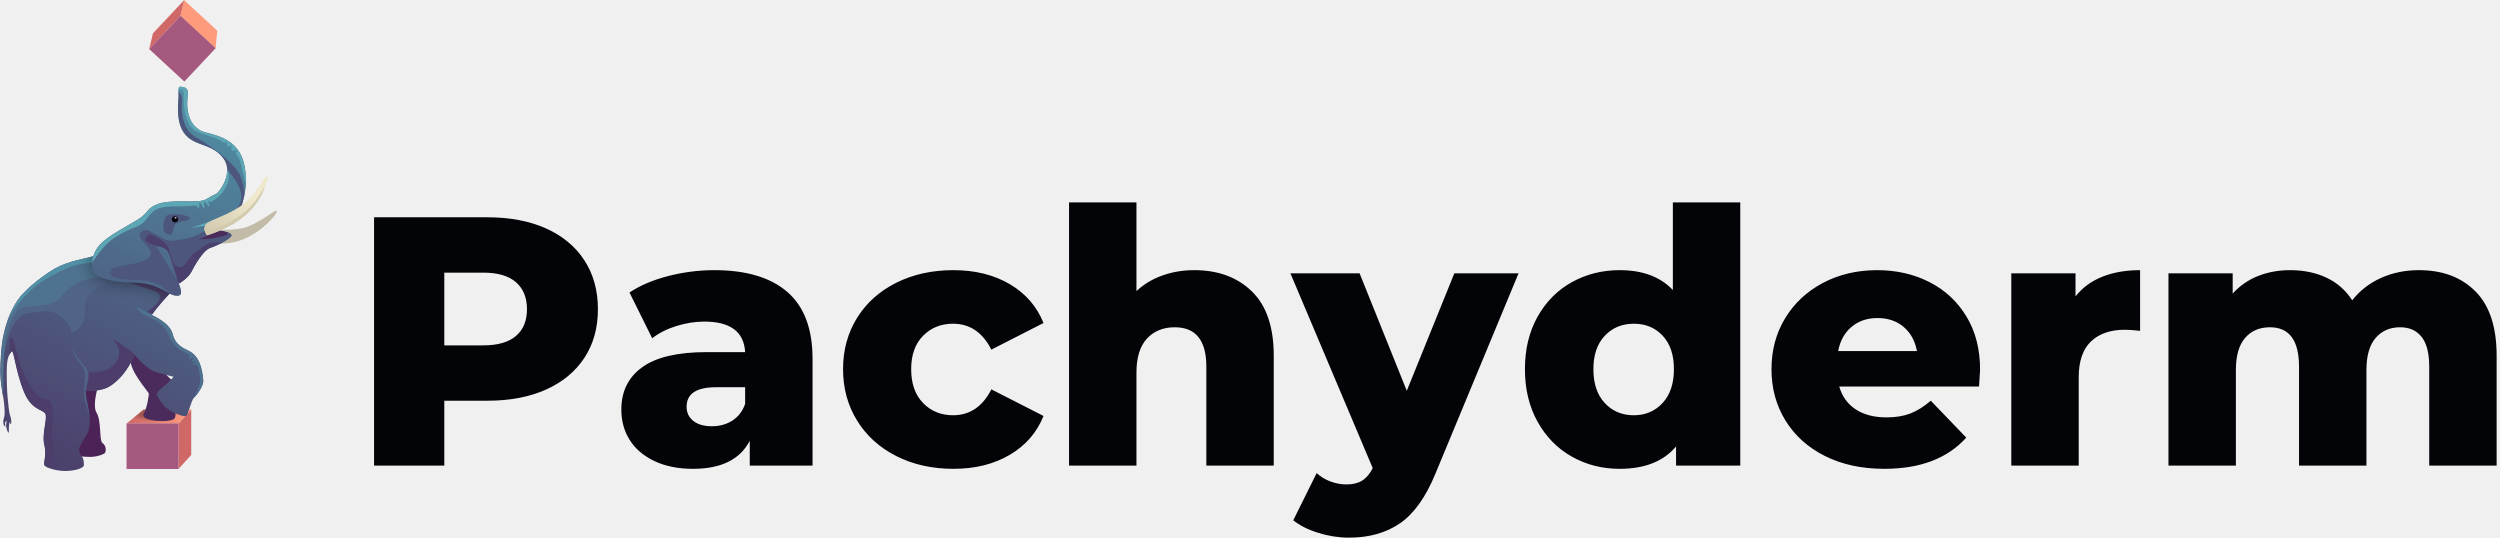
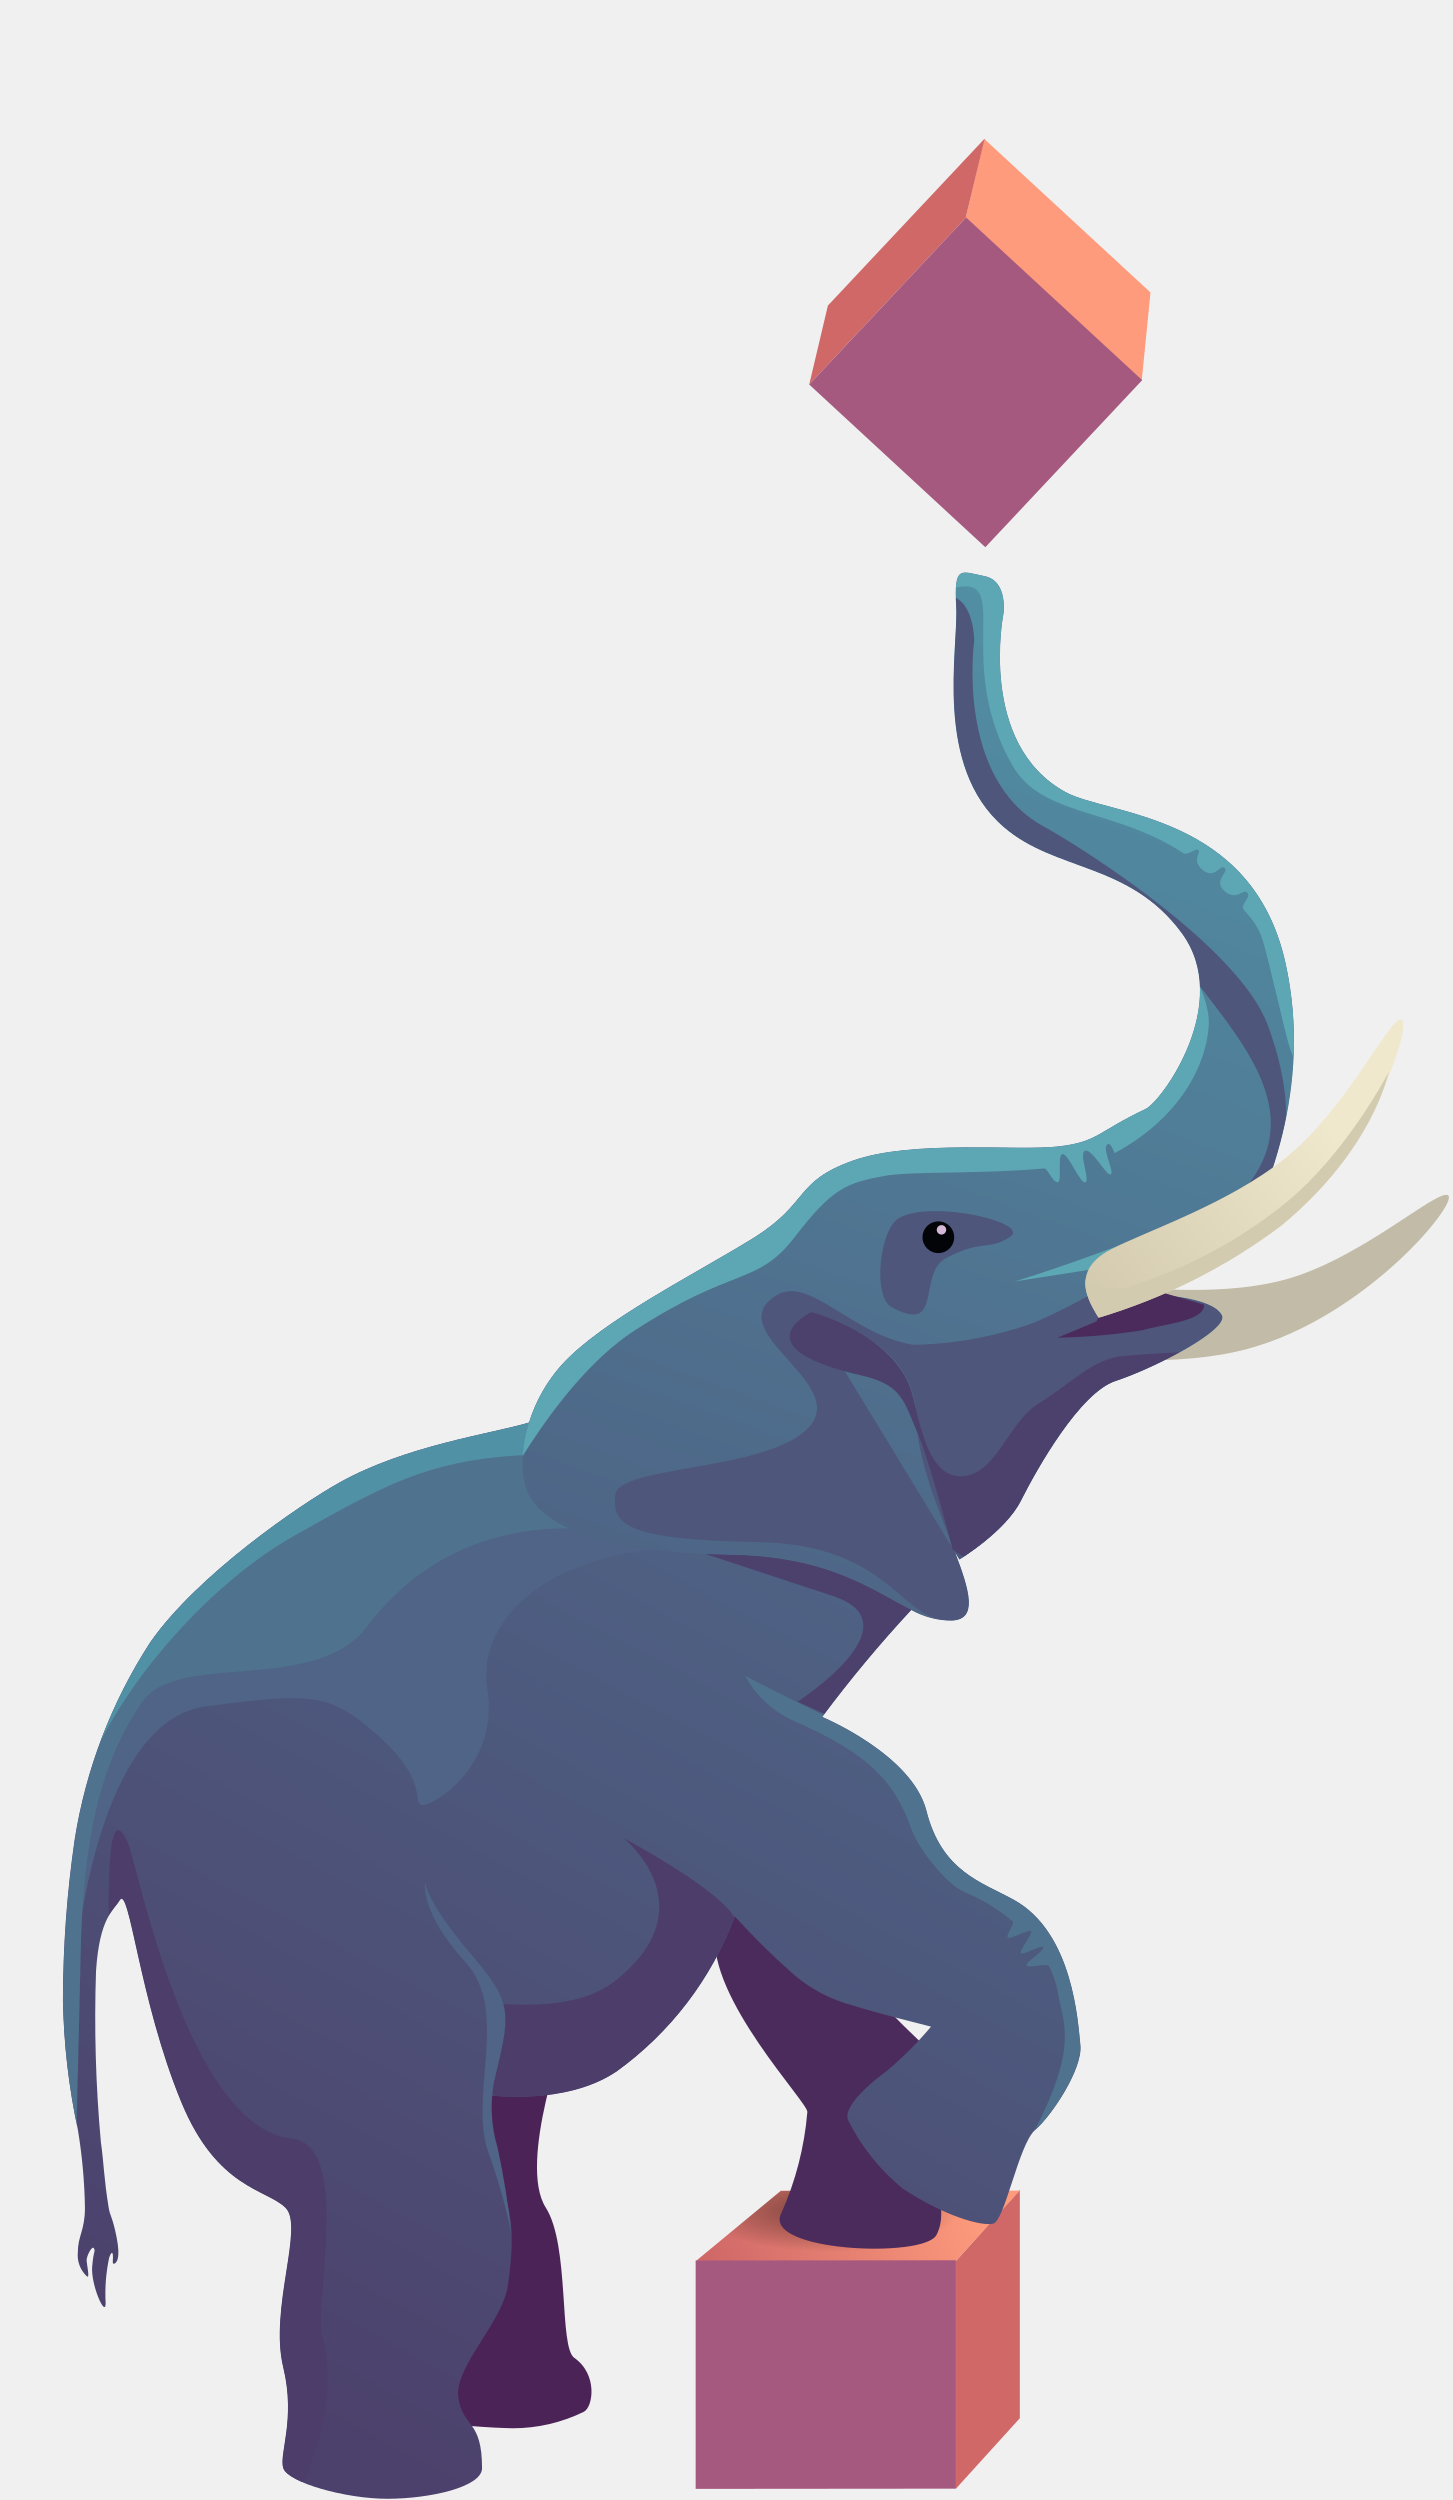
- <svg xmlns="http://www.w3.org/2000/svg" xmlns:xlink="http://www.w3.org/1999/xlink" viewBox="0 0 451 97">
+ <svg xmlns="http://www.w3.org/2000/svg" id="Layer_1" data-name="Layer 1" viewBox="0 0 104.581 179.994">
  <defs>
-     <linearGradient id="a" x1="90.51%" x2="0%" y1="47.625%" y2="56.172%">
-       <stop offset="0%" stop-color="#FE9B7C" />
-       <stop offset="100%" stop-color="#D06868" />
+     <linearGradient id="linear-gradient" x1="-504.567" y1="719.564" x2="-505.473" y2="719.478" gradientTransform="matrix(23.339, 0, 0, -5.0865, 11847.289, 3820.128)" gradientUnits="userSpaceOnUse">
+       <stop offset="0" stop-color="#fe9b7c" />
+       <stop offset="1" stop-color="#d06868" />
    </linearGradient>
-     <radialGradient id="c" cx="41.057%" cy="27.737%" r="60.073%" fx="41.057%" fy="27.737%" gradientTransform="matrix(0 1 -.66914 0 .596 -.133)">
-       <stop offset="0%" stop-opacity=".5" />
-       <stop offset="100%" stop-opacity="0" />
+     <radialGradient id="radial-gradient" cx="-404.618" cy="876.391" r="0.601" gradientTransform="matrix(0, 5.0865, 15.6171, 0, -13626.98, 2217.209)" gradientUnits="userSpaceOnUse">
+       <stop offset="0" stop-opacity="0.5" />
+       <stop offset="1" stop-opacity="0" />
    </radialGradient>
-     <path id="b" d="M11.67.025L3.066.034 0 2.569l9.37-.009z" />
-     <linearGradient id="e" x1="36.072%" x2="65.768%" y1="101.288%" y2="13.528%">
-       <stop offset="0%" stop-color="#4C416C" />
-       <stop offset="100%" stop-color="#4F7995" />
+     <linearGradient id="linear-gradient-2" x1="-521.745" y1="837.49" x2="-521.448" y2="838.367" gradientTransform="matrix(88.6318, 0, 0, -138.6841, 46417.211, 116344.932)" gradientUnits="userSpaceOnUse">
+       <stop offset="0" stop-color="#4c416c" />
+       <stop offset="1" stop-color="#4f7995" />
    </linearGradient>
-     <path id="d" d="M36.14 7.979c-3.163-1.74-2.23-6.42-2.23-6.42s.17-1.183-.682-1.352c-.852-.168-1.108-.422-1.022 1.1.087 1.52-.838 5.745 1.72 7.94 1.867 1.604 4.515 1.265 6.39 3.799 1.867 2.522-.716 6.069-1.284 6.337-1.788.846-1.703 1.184-3.15 1.354-1.448.17-5.272-.25-7.4.512-2.13.762-1.543 1.522-3.586 2.79-2.044 1.27-5.45 2.961-6.897 4.567a5.583 5.583 0 0 0-1.169 2.069c-1.372.41-4.422.818-6.825 2.161-1.408.787-5.116 3.318-6.81 5.75-1.532 2.198-2.297 4.818-2.722 7.1-.262 1.412-.423 4.14-.422 5.83.001 1.664.243 2.99.539 4.624.131.728.253 1.992.253 2.806 0 .814-.253 1.012-.253 1.578 0 .566.177.742.314.88.136.138 0-.427 0-.577 0-.15.202-.548.264-.419.061.129-.01.01-.064.657-.055.647.484 1.869.484 1.315s0-1.315.129-1.646c.128-.332.135-.078.135 0s-.033.262.05.224c.083-.038.23-.189.083-.942-.147-.753-.235-.753-.287-1.07-.177-1.084-.175-1.63-.28-2.362-.172-1.183-.26-4.9-.175-6.168.13-1.939.63-2.164.85-2.535.35-.592.697 3.577 2.22 7.265 1.29 3.125 3.068 3.124 3.75 3.8.682.675-.594 3.633-.082 5.745.46 1.897-.168 3.127.003 3.634.17.506 2.215 1.096 3.748 1.096 1.533-.001 3.407-.425 3.407-1.101-.002-1.774-.683-1.436-.854-2.534-.17-1.099 1.593-2.708 1.786-4.057.34-2.366-.001-2.873-.514-4.647-.032-.113-.257-2.197-.257-2.197s2.812.421 4.685-.847c3.098-2.099 4.255-5.58 4.255-5.58s1.273 1.402 2.046 2.027c1.11.897 1.617.984 2.215 1.181.767.253 2.801.76 2.801.76s-1.01 1.183-1.607 1.605c-.421.3-1.628 1.269-1.372 1.776.256.507 1.094 1.88 1.96 2.449 1.545 1.013 2.823 1.35 3.249 1.265.425-.085.925-2.873 1.52-3.38.596-.508 1.713-2.199 1.627-3.043-.084-.828-.258-4.056-2.388-5.237-1.157-.642-2.597-1.006-3.154-3.21-.512-2.027-3.75-3.377-3.75-3.377 1.026-1.456 2.746-3.35 3.204-3.847.497.245.958.404 1.468.38.928-.042.644-1.056.111-2.449l.154.252s1.651-.997 2.213-2.113c.596-1.184 2.127-3.888 3.404-4.312 1.475-.488 4.088-1.861 3.832-2.368-.359-.711-2.641-.759-2.641-.759s2.916-1.087 3.066-1.354c1.187-2.119 2.86-6.075 1.867-10.562-1.196-5.407-6.392-5.32-7.926-6.163z" />
-     <path id="g" d="M3.195 8.123C1.663 10.32.898 12.94.473 15.222c-.262 1.413-.423 4.14-.422 5.83.001 1.665.22 3.52.515 5.154.427 2.366.94 5.07 1.28 4.984.166-.04-.068-2.574-.429-5.069-.17-1.183-.258-4.9-.174-6.168.13-1.939.63-2.164.85-2.535.35-.592.697 3.577 2.22 7.265 1.29 3.125 3.068 3.124 3.75 3.8.682.675-.594 3.633-.082 5.745.46 1.897-.168 3.127.003 3.633.17.507 2.215 1.097 3.748 1.096 1.533 0 3.407-.424 3.407-1.1-.002-1.774-.683-1.436-.854-2.534-.17-1.099 1.593-2.708 1.786-4.057.34-2.366-.001-2.873-.514-4.647-.032-.113-.257-2.197-.257-2.197s2.812.421 4.685-.848c3.098-2.098 4.255-5.579 4.255-5.579s1.273 1.402 2.046 2.027c1.11.897 1.617.984 2.215 1.181.767.253 2.801.759 2.801.759s-1.01 1.184-1.607 1.606c-.421.3-1.628 1.269-1.372 1.776.256.506 1.094 1.88 1.96 2.449 1.545 1.013 2.823 1.35 3.249 1.265.425-.085.925-2.873 1.52-3.38.596-.508 1.713-2.199 1.627-3.043-.084-.828-.258-4.056-2.388-5.238-1.157-.641-2.597-1.005-3.154-3.208-.512-2.028-3.75-3.378-3.75-3.378 1.191-1.69 3.32-3.973 3.32-3.973L17.286.045c-1 .484-4.557.805-7.282 2.328-1.408.787-5.116 3.318-6.81 5.75z" />
-     <filter id="i" width="147.2%" height="135%" x="-23.3%" y="-17.2%" filterUnits="objectBoundingBox">
-       <feOffset in="SourceAlpha" result="shadowOffsetOuter1" />
-       <feGaussianBlur in="shadowOffsetOuter1" result="shadowBlurOuter1" stdDeviation="1.5" />
-       <feColorMatrix in="shadowBlurOuter1" result="shadowMatrixOuter1" values="0 0 0 0 0 0 0 0 0 0 0 0 0 0 0 0 0 0 0.5 0" />
-       <feMerge>
-         <feMergeNode in="shadowMatrixOuter1" />
-         <feMergeNode in="SourceGraphic" />
-       </feMerge>
-     </filter>
-     <path id="j" d="M17.4 9.202c1.868 1.603 4.516 1.264 6.391 3.798 1.868 2.522-.716 6.07-1.283 6.338-1.789.846-1.703 1.184-3.151 1.354-.482.056-1.228.047-2.086.039-1.72-.018-3.894-.036-5.314.472-2.13.762-1.543 1.522-3.586 2.79-2.044 1.27-5.45 2.962-6.897 4.568-1.447 1.606-1.7 3.888-1.104 4.817.597.929 2.386 1.941 7.242 2.023 4.855.081 6.049 2.446 7.923 2.36.927-.042.644-1.056.11-2.448l.154.252s1.652-.998 2.213-2.114c.596-1.183 2.127-3.888 3.405-4.311 1.474-.489 4.087-1.862 3.831-2.369-.359-.71-2.64-.758-2.64-.758s2.916-1.088 3.065-1.354c1.187-2.12 2.86-6.075 1.867-10.563-1.196-5.407-6.392-5.319-7.926-6.163-3.162-1.74-2.229-6.42-2.229-6.42s.17-1.183-.682-1.352c-.298-.059-.523-.128-.686-.128-.303 0-.391.24-.335 1.228.086 1.52-.838 5.746 1.719 7.94z" />
-     <linearGradient id="k" x1="60.159%" x2="33.185%" y1="-2.451%" y2="98.382%">
-       <stop offset="0%" stop-color="#5190A5" />
-       <stop offset="100%" stop-color="#4E6586" />
+     <mask id="mask" x="4.531" y="41.222" width="88.632" height="138.684" maskUnits="userSpaceOnUse">
+       <g transform="translate(-140.8856 -18.5196)">
+         <g id="mask-6">
+           <path id="path-5" d="M217.593,75.541c-6.324-3.48-4.458-12.84-4.458-12.84s.339-2.366-1.365-2.703-2.215-.843-2.043,2.198-1.676,11.492,3.438,15.883c3.736,3.207,9.031,2.529,12.782,7.596,3.735,5.045-1.432,12.139-2.568,12.676-3.576,1.692-3.406,2.368-6.302,2.708s-10.542-.5-14.8,1.023-3.085,3.044-7.172,5.581-10.899,5.921-13.793,9.134a11.167,11.167,0,0,0-2.337,4.137c-2.744.82-8.844,1.637-13.651,4.322-2.816,1.574-10.232,6.637-13.621,11.5a36.583,36.583,0,0,0-5.442,14.198,80.568,80.568,0,0,0-.845,11.661,49.065,49.065,0,0,0,1.078,9.25,38.17,38.17,0,0,1,.507,5.611c0,1.628-.507,2.024-.507,3.156a2.079,2.079,0,0,0,.628,1.76c.273.276,0-.853,0-1.154s.405-1.095.528-.838-.019.02-.128,1.315.969,3.737.969,2.629a12.423,12.423,0,0,1,.257-3.292c.257-.663.271-.155.271,0s-.068.524.099.448.461-.377.166-1.883-.469-1.506-.573-2.141c-.354-2.168-.35-3.258-.562-4.723a98.53,98.53,0,0,1-.349-12.336c.258-3.878,1.26-4.328,1.7-5.071.701-1.183,1.394,7.154,4.439,14.53,2.58,6.251,6.137,6.249,7.501,7.6s-1.188,7.267-.163,11.491c.92,3.793-.337,6.253.005,7.266s4.431,2.193,7.497,2.193c3.066-.003,6.814-.85,6.813-2.202-.002-3.549-1.365-2.872-1.707-5.068s3.186-5.416,3.572-8.114c.678-4.732-.004-5.745-1.028-9.294-.065-.226-.514-4.393-.514-4.393s5.622.841,9.369-1.696a24.19,24.19,0,0,0,8.511-11.159,51.685,51.685,0,0,0,4.091,4.053,10.701,10.701,0,0,0,4.431,2.363c1.534.506,5.602,1.517,5.602,1.517a26.607,26.607,0,0,1-3.214,3.213c-.843.598-3.256,2.537-2.744,3.551a14.975,14.975,0,0,0,3.921,4.898c3.088,2.026,5.644,2.7,6.496,2.531s1.85-5.747,3.042-6.761,3.425-4.396,3.253-6.085c-.168-1.656-.516-8.111-4.777-10.474-2.313-1.283-5.194-2.01-6.308-6.418-1.025-4.055-7.5-6.755-7.5-6.755a92.275,92.275,0,0,1,6.407-7.696,5.928,5.928,0,0,0,2.938.761c1.855-.085,1.288-2.113.222-4.898l.307.504s3.303-1.995,4.427-4.227c1.191-2.366,4.254-7.776,6.809-8.623,2.949-.977,8.175-3.723,7.663-4.736-.718-1.423-5.282-1.518-5.282-1.518s5.833-2.175,6.131-2.708c2.375-4.239,5.72-12.15,3.734-21.126C231.053,77.054,220.661,77.229,217.593,75.541Z" fill="#fff" fill-rule="evenodd" />
+         </g>
+       </g>
+     </mask>
+     <mask id="mask-2" x="4.532" y="102.08" width="73.266" height="77.825" maskUnits="userSpaceOnUse">
+       <g transform="translate(-140.8856 -18.5196)">
+         <g id="mask-8">
+           <path id="path-7" d="M151.704,136.756a36.579,36.579,0,0,0-5.442,14.198,80.501,80.501,0,0,0-.845,11.661,60.64,60.64,0,0,0,1.029,10.307c.855,4.731,1.881,10.138,2.562,9.969.33-.082-.136-5.149-.858-10.139a98.568,98.568,0,0,1-.349-12.336c.258-3.878,1.26-4.328,1.7-5.071.701-1.183,1.394,7.154,4.439,14.53,2.58,6.251,6.137,6.248,7.501,7.6s-1.188,7.267-.163,11.491c.92,3.793-.337,6.253.005,7.266s4.431,2.194,7.497,2.192,6.814-.849,6.813-2.201c-.002-3.549-1.365-2.872-1.707-5.068s3.186-5.416,3.572-8.114c.678-4.732-.004-5.746-1.028-9.294-.065-.226-.514-4.393-.514-4.393s5.622.841,9.368-1.696a24.192,24.192,0,0,0,8.511-11.159,51.685,51.685,0,0,0,4.091,4.053,10.7,10.7,0,0,0,4.431,2.363c1.534.506,5.602,1.517,5.602,1.517a26.607,26.607,0,0,1-3.214,3.213c-.843.598-3.256,2.537-2.744,3.551a14.978,14.978,0,0,0,3.921,4.898c3.088,2.026,5.644,2.7,6.496,2.53s1.85-5.747,3.042-6.761,3.425-4.396,3.253-6.085c-.168-1.656-.516-8.111-4.777-10.474-2.313-1.283-5.194-2.01-6.308-6.417-1.025-4.055-7.5-6.755-7.5-6.755a96.053,96.053,0,0,1,6.639-7.947L179.888,120.6c-1.998.969-9.113,1.611-14.563,4.656C162.509,126.83,155.093,131.893,151.704,136.756Z" fill="#fff" fill-rule="evenodd" />
+         </g>
+       </g>
+     </mask>
+     <mask id="mask-4" x="0" y="90.411" width="84.516" height="89.495" maskUnits="userSpaceOnUse">
+       <g transform="translate(-140.8856 -18.5196)">
+         <g id="mask-8-3" data-name="mask-8">
+           <path id="path-7-3" data-name="path-7" d="M151.704,136.756a36.579,36.579,0,0,0-5.442,14.198,80.501,80.501,0,0,0-.845,11.661,60.64,60.64,0,0,0,1.029,10.307c.855,4.731,1.881,10.138,2.562,9.969.33-.082-.136-5.149-.858-10.139a98.568,98.568,0,0,1-.349-12.336c.258-3.878,1.26-4.328,1.7-5.071.701-1.183,1.394,7.154,4.439,14.53,2.58,6.251,6.137,6.248,7.501,7.6s-1.188,7.267-.163,11.491c.92,3.793-.337,6.253.005,7.266s4.431,2.194,7.497,2.192,6.814-.849,6.813-2.201c-.002-3.549-1.365-2.872-1.707-5.068s3.186-5.416,3.572-8.114c.678-4.732-.004-5.746-1.028-9.294-.065-.226-.514-4.393-.514-4.393s5.622.841,9.368-1.696a24.192,24.192,0,0,0,8.511-11.159,51.685,51.685,0,0,0,4.091,4.053,10.7,10.7,0,0,0,4.431,2.363c1.534.506,5.602,1.517,5.602,1.517a26.607,26.607,0,0,1-3.214,3.213c-.843.598-3.256,2.537-2.744,3.551a14.978,14.978,0,0,0,3.921,4.898c3.088,2.026,5.644,2.7,6.496,2.53s1.85-5.747,3.042-6.761,3.425-4.396,3.253-6.085c-.168-1.656-.516-8.111-4.777-10.474-2.313-1.283-5.194-2.01-6.308-6.417-1.025-4.055-7.5-6.755-7.5-6.755a96.053,96.053,0,0,1,6.639-7.947L179.888,120.6c-1.998.969-9.113,1.611-14.563,4.656C162.509,126.83,155.093,131.893,151.704,136.756Z" fill="#fff" fill-rule="evenodd" />
+         </g>
+       </g>
+     </mask>
+     <mask id="mask-6-2" x="4.532" y="102.08" width="73.266" height="77.914" maskUnits="userSpaceOnUse">
+       <g transform="translate(-140.8856 -18.5196)">
+         <g id="mask-8-5" data-name="mask-8">
+           <path id="path-7-5" data-name="path-7" d="M151.704,136.756a36.579,36.579,0,0,0-5.442,14.198,80.501,80.501,0,0,0-.845,11.661,60.64,60.64,0,0,0,1.029,10.307c.855,4.731,1.881,10.138,2.562,9.969.33-.082-.136-5.149-.858-10.139a98.568,98.568,0,0,1-.349-12.336c.258-3.878,1.26-4.328,1.7-5.071.701-1.183,1.394,7.154,4.439,14.53,2.58,6.251,6.137,6.248,7.501,7.6s-1.188,7.267-.163,11.491c.92,3.793-.337,6.253.005,7.266s4.431,2.194,7.497,2.192,6.814-.849,6.813-2.201c-.002-3.549-1.365-2.872-1.707-5.068s3.186-5.416,3.572-8.114c.678-4.732-.004-5.746-1.028-9.294-.065-.226-.514-4.393-.514-4.393s5.622.841,9.368-1.696a24.192,24.192,0,0,0,8.511-11.159,51.685,51.685,0,0,0,4.091,4.053,10.7,10.7,0,0,0,4.431,2.363c1.534.506,5.602,1.517,5.602,1.517a26.607,26.607,0,0,1-3.214,3.213c-.843.598-3.256,2.537-2.744,3.551a14.978,14.978,0,0,0,3.921,4.898c3.088,2.026,5.644,2.7,6.496,2.53s1.85-5.747,3.042-6.761,3.425-4.396,3.253-6.085c-.168-1.656-.516-8.111-4.777-10.474-2.313-1.283-5.194-2.01-6.308-6.417-1.025-4.055-7.5-6.755-7.5-6.755a96.053,96.053,0,0,1,6.639-7.947L179.888,120.6c-1.998.969-9.113,1.611-14.563,4.656C162.509,126.83,155.093,131.893,151.704,136.756Z" fill="#fff" fill-rule="evenodd" />
+         </g>
+       </g>
+     </mask>
+     <mask id="mask-7" x="1.57" y="99.328" width="76.227" height="80.578" maskUnits="userSpaceOnUse">
+       <g transform="translate(-140.8856 -18.5196)">
+         <g id="mask-8-6" data-name="mask-8">
+           <path id="path-7-6" data-name="path-7" d="M151.704,136.756a36.579,36.579,0,0,0-5.442,14.198,80.501,80.501,0,0,0-.845,11.661,60.64,60.64,0,0,0,1.029,10.307c.855,4.731,1.881,10.138,2.562,9.969.33-.082-.136-5.149-.858-10.139a98.568,98.568,0,0,1-.349-12.336c.258-3.878,1.26-4.328,1.7-5.071.701-1.183,1.394,7.154,4.439,14.53,2.58,6.251,6.137,6.248,7.501,7.6s-1.188,7.267-.163,11.491c.92,3.793-.337,6.253.005,7.266s4.431,2.194,7.497,2.192,6.814-.849,6.813-2.201c-.002-3.549-1.365-2.872-1.707-5.068s3.186-5.416,3.572-8.114c.678-4.732-.004-5.746-1.028-9.294-.065-.226-.514-4.393-.514-4.393s5.622.841,9.368-1.696a24.192,24.192,0,0,0,8.511-11.159,51.685,51.685,0,0,0,4.091,4.053,10.7,10.7,0,0,0,4.431,2.363c1.534.506,5.602,1.517,5.602,1.517a26.607,26.607,0,0,1-3.214,3.213c-.843.598-3.256,2.537-2.744,3.551a14.978,14.978,0,0,0,3.921,4.898c3.088,2.026,5.644,2.7,6.496,2.53s1.85-5.747,3.042-6.761,3.425-4.396,3.253-6.085c-.168-1.656-.516-8.111-4.777-10.474-2.313-1.283-5.194-2.01-6.308-6.417-1.025-4.055-7.5-6.755-7.5-6.755a96.053,96.053,0,0,1,6.639-7.947L179.888,120.6c-1.998.969-9.113,1.611-14.563,4.656C162.509,126.83,155.093,131.893,151.704,136.756Z" fill="#fff" fill-rule="evenodd" />
+         </g>
+       </g>
+     </mask>
+     <mask id="mask-9" x="37.618" y="41.222" width="55.545" height="75.462" maskUnits="userSpaceOnUse">
+       <g transform="translate(-140.8856 -18.5196)">
+         <g id="mask-11">
+           <path id="path-10" d="M213.166,78.079c3.735,3.207,9.03,2.529,12.782,7.596,3.735,5.045-1.432,12.138-2.568,12.676-3.576,1.692-3.406,2.368-6.302,2.708a39.35,39.35,0,0,1-4.172.078c-3.44-.035-7.788-.071-10.628.945-4.258,1.524-3.085,3.044-7.172,5.581s-10.899,5.921-13.793,9.134-3.402,7.776-2.208,9.633,4.772,3.884,14.483,4.047,12.099,4.893,15.846,4.722c1.855-.085,1.288-2.113.222-4.898l.307.504s3.303-1.995,4.426-4.228c1.191-2.367,4.254-7.776,6.809-8.623,2.949-.977,8.175-3.723,7.663-4.736-.718-1.423-5.282-1.518-5.282-1.518s5.833-2.175,6.131-2.708c2.375-4.239,5.72-12.15,3.734-21.125-2.392-10.814-12.784-10.638-15.851-12.326-6.324-3.48-4.458-12.84-4.458-12.84s.339-2.366-1.365-2.703a9.6,9.6,0,0,0-1.373-.257c-.605,0-.782.478-.67,2.455C209.9,65.238,208.052,73.689,213.166,78.079Z" fill="#fff" fill-rule="evenodd" />
+         </g>
+       </g>
+     </mask>
+     <linearGradient id="linear-gradient-3" x1="-517.856" y1="834.715" x2="-518.126" y2="833.707" gradientTransform="matrix(55.545, 0, 0, -75.4617, 28980.481, 63048.477)" gradientUnits="userSpaceOnUse">
+       <stop offset="0" stop-color="#5190a5" />
+       <stop offset="1" stop-color="#4e6586" />
    </linearGradient>
-     <linearGradient id="m" x1="78.616%" x2="3.475%" y1="38.058%" y2="94.021%">
-       <stop offset="0%" stop-color="#EFE8CD" />
-       <stop offset="100%" stop-color="#D3CAAF" />
+     <mask id="mask-11-3" x="35.089" y="0" width="69.492" height="116.684" maskUnits="userSpaceOnUse">
+       <g transform="translate(-140.8856 -18.5196)">
+         <g id="mask-11-4" data-name="mask-11">
+           <path id="path-10-3" data-name="path-10" d="M213.166,78.079c3.735,3.207,9.03,2.529,12.782,7.596,3.735,5.045-1.432,12.138-2.568,12.676-3.576,1.692-3.406,2.368-6.302,2.708a39.35,39.35,0,0,1-4.172.078c-3.44-.035-7.788-.071-10.628.945-4.258,1.524-3.085,3.044-7.172,5.581s-10.899,5.921-13.793,9.134-3.402,7.776-2.208,9.633,4.772,3.884,14.483,4.047,12.099,4.893,15.846,4.722c1.855-.085,1.288-2.113.222-4.898l.307.504s3.303-1.995,4.426-4.228c1.191-2.367,4.254-7.776,6.809-8.623,2.949-.977,8.175-3.723,7.663-4.736-.718-1.423-5.282-1.518-5.282-1.518s5.833-2.175,6.131-2.708c2.375-4.239,5.72-12.15,3.734-21.125-2.392-10.814-12.784-10.638-15.851-12.326-6.324-3.48-4.458-12.84-4.458-12.84s.339-2.366-1.365-2.703a9.6,9.6,0,0,0-1.373-.257c-.605,0-.782.478-.67,2.455C209.9,65.238,208.052,73.689,213.166,78.079Z" fill="#fff" fill-rule="evenodd" />
+         </g>
+       </g>
+     </mask>
+     <linearGradient id="linear-gradient-4" x1="-504.254" y1="813.511" x2="-505.005" y2="812.951" gradientTransform="matrix(22.8904, 0, 0, -21.4781, 11779.373, 17572.488)" gradientUnits="userSpaceOnUse">
+       <stop offset="0" stop-color="#efe8cd" />
+       <stop offset="1" stop-color="#d3caaf" />
    </linearGradient>
  </defs>
-   <g fill="none" fill-rule="evenodd">
-     <path fill="#020408" fill-rule="nonzero" d="M87.96 39.2c4.053 0 7.573.672 10.56 2.016 2.987 1.344 5.29 3.264 6.912 5.76 1.621 2.496 2.432 5.43 2.432 8.8 0 3.37-.81 6.293-2.432 8.768-1.621 2.475-3.925 4.384-6.912 5.728-2.987 1.344-6.507 2.016-10.56 2.016h-7.808V84H67.48V39.2h20.48zm-.768 23.104c2.603 0 4.565-.565 5.888-1.696 1.323-1.13 1.984-2.741 1.984-4.832 0-2.09-.661-3.712-1.984-4.864-1.323-1.152-3.285-1.728-5.888-1.728h-7.04v13.12h7.04zm41.664-13.568c5.76 0 10.155 1.312 13.184 3.936 3.03 2.624 4.544 6.645 4.544 12.064V84h-11.328v-4.48c-1.75 3.37-5.163 5.056-10.24 5.056-2.688 0-5.013-.47-6.976-1.408-1.963-.939-3.445-2.208-4.448-3.808-1.003-1.6-1.504-3.424-1.504-5.472 0-3.285 1.259-5.835 3.776-7.648 2.517-1.813 6.4-2.72 11.648-2.72h6.912c-.213-3.67-2.667-5.504-7.36-5.504-1.664 0-3.35.267-5.056.8-1.707.533-3.157 1.27-4.352 2.208l-4.096-8.256c1.92-1.28 4.256-2.272 7.008-2.976a33.321 33.321 0 0 1 8.288-1.056zm-.448 28.16c1.408 0 2.645-.341 3.712-1.024 1.067-.683 1.835-1.685 2.304-3.008v-3.008h-5.248c-3.541 0-5.312 1.173-5.312 3.52 0 1.067.405 1.92 1.216 2.56.81.64 1.92.96 3.328.96zm43.584 7.68c-3.84 0-7.275-.768-10.304-2.304-3.03-1.536-5.387-3.67-7.072-6.4-1.685-2.73-2.528-5.824-2.528-9.28 0-3.456.843-6.539 2.528-9.248 1.685-2.71 4.043-4.821 7.072-6.336 3.03-1.515 6.464-2.272 10.304-2.272 3.925 0 7.317.843 10.176 2.528s4.885 4.021 6.08 7.008l-9.408 4.8c-1.579-3.115-3.883-4.672-6.912-4.672-2.176 0-3.979.725-5.408 2.176-1.43 1.45-2.144 3.456-2.144 6.016 0 2.603.715 4.64 2.144 6.112 1.43 1.472 3.232 2.208 5.408 2.208 3.03 0 5.333-1.557 6.912-4.672l9.408 4.8c-1.195 2.987-3.221 5.323-6.08 7.008-2.859 1.685-6.25 2.528-10.176 2.528zm43.456-35.84c4.31 0 7.776 1.28 10.4 3.84 2.624 2.56 3.936 6.421 3.936 11.584V84h-12.16V66.144c0-4.736-1.899-7.104-5.696-7.104-2.09 0-3.765.683-5.024 2.048s-1.888 3.413-1.888 6.144V84h-12.16V36.512h12.16v16c1.323-1.237 2.88-2.176 4.672-2.816 1.792-.64 3.712-.96 5.76-.96zm58.496.576l-14.976 36.096c-1.75 4.267-3.883 7.264-6.4 8.992-2.517 1.728-5.59 2.592-9.216 2.592-1.835 0-3.68-.288-5.536-.864-1.856-.576-3.36-1.333-4.512-2.272l4.224-8.512c.683.64 1.504 1.141 2.464 1.504s1.93.544 2.912.544c1.152 0 2.101-.235 2.848-.704.747-.47 1.376-1.216 1.888-2.24l-14.848-35.136h12.48l8.512 21.184 8.576-21.184h11.584zm40-12.8V84H302.36v-3.456c-2.261 2.688-5.653 4.032-10.176 4.032-3.157 0-6.037-.736-8.64-2.208-2.603-1.472-4.661-3.573-6.176-6.304-1.515-2.73-2.272-5.888-2.272-9.472 0-3.584.757-6.73 2.272-9.44 1.515-2.71 3.573-4.79 6.176-6.24 2.603-1.45 5.483-2.176 8.64-2.176 4.139 0 7.339 1.195 9.6 3.584V36.512h12.16zm-19.2 38.4c2.09 0 3.819-.736 5.184-2.208 1.365-1.472 2.048-3.51 2.048-6.112 0-2.56-.672-4.565-2.016-6.016-1.344-1.45-3.083-2.176-5.216-2.176s-3.883.725-5.248 2.176c-1.365 1.45-2.048 3.456-2.048 6.016 0 2.603.683 4.64 2.048 6.112 1.365 1.472 3.115 2.208 5.248 2.208zm62.464-8.192c0 .085-.064 1.088-.192 3.008H331.8c.512 1.792 1.504 3.168 2.976 4.128s3.317 1.44 5.536 1.44c1.664 0 3.104-.235 4.32-.704 1.216-.47 2.443-1.237 3.68-2.304l6.4 6.656c-3.37 3.755-8.299 5.632-14.784 5.632-4.053 0-7.616-.768-10.688-2.304-3.072-1.536-5.45-3.67-7.136-6.4-1.685-2.73-2.528-5.824-2.528-9.28 0-3.413.821-6.475 2.464-9.184 1.643-2.71 3.915-4.832 6.816-6.368 2.901-1.536 6.165-2.304 9.792-2.304 3.456 0 6.592.715 9.408 2.144 2.816 1.43 5.045 3.499 6.688 6.208 1.643 2.71 2.464 5.92 2.464 9.632zm-18.496-9.344c-1.877 0-3.445.533-4.704 1.6-1.259 1.067-2.059 2.517-2.4 4.352h14.208c-.341-1.835-1.141-3.285-2.4-4.352-1.259-1.067-2.827-1.6-4.704-1.6zm35.712-3.904c1.237-1.579 2.848-2.763 4.832-3.552 1.984-.79 4.256-1.184 6.816-1.184V59.68c-1.11-.128-2.027-.192-2.752-.192-2.603 0-4.64.704-6.112 2.112-1.472 1.408-2.208 3.563-2.208 6.464V84h-12.16V49.312h11.584v4.16zm61.952-4.736c4.267 0 7.67 1.28 10.208 3.84 2.539 2.56 3.808 6.421 3.808 11.584V84h-12.16V66.144c0-2.432-.459-4.224-1.376-5.376-.917-1.152-2.208-1.728-3.872-1.728-1.835 0-3.307.64-4.416 1.92-1.11 1.28-1.664 3.221-1.664 5.824V84h-12.16V66.144c0-4.736-1.75-7.104-5.248-7.104-1.877 0-3.37.64-4.48 1.92-1.11 1.28-1.664 3.221-1.664 5.824V84h-12.16V49.312h11.584v3.648a12.193 12.193 0 0 1 4.576-3.168c1.77-.704 3.701-1.056 5.792-1.056 2.432 0 4.608.448 6.528 1.344 1.92.896 3.477 2.261 4.672 4.096 1.365-1.75 3.093-3.093 5.184-4.032 2.09-.939 4.373-1.408 6.848-1.408z" />
-     <path fill="#D06868" d="M34.497 73.847l-2.3 2.56v8.196l2.3-2.535z" />
-     <g transform="translate(22.828 73.847)">
-       <use fill="url(#a)" xlink:href="#b" />
-       <use fill="url(#c)" xlink:href="#b" />
-     </g>
-     <path fill="#A5597E" d="M32.198 76.382l-9.37.008v8.221l9.37-.008z" />
-     <path fill="#C1BBA7" d="M35.342 43.635c0-.44-.347-2.288 1.482-2.337 1.461-.038 4.509.476 7.123-.193 2.78-.711 5.632-3.36 5.975-3.053.343.308-2.998 4.383-7.228 5.522-2.475.666-5.787.397-7.352.061-.61-.13.306.396-1.904.005" />
-     <g transform="translate(0 15.547)">
-       <path fill="#4B2357" d="M13.264 66.631s1.703.253 2.981.252a5.799 5.799 0 0 0 2.555-.593c.34-.17.51-1.352-.342-1.943-.558-.388-.156-4.043-1.026-5.407-1.023-1.605.763-6.422.763-6.422L12.32 55.9s1.282 6.674 1.367 7.266c.086.591-.764 3.211-.423 3.464" />
-       <path fill="#4B2A5C" d="M27.827 44.444s-.528 2.442.531 5.155c1.06 2.714 3.466 3.586 3.532 4.863.03.568-.273 1.181-.456 2.134-.228 1.19.571 2.35.062 3.329-.446.856-6.297.6-5.585-.783.711-1.383.91-3.31.938-3.646.027-.337-3.594-4.105-3.316-6.456.279-2.351-1.29-2.993-1.29-2.993l5.584-1.603z" />
-       <mask id="f" fill="#fff">
-         <use xlink:href="#d" />
-       </mask>
-       <use fill="url(#e)" xlink:href="#d" />
-       <g mask="url(#f)">
-         <g transform="translate(0 30.463)">
-           <mask id="h" fill="#fff">
-             <use xlink:href="#g" />
-           </mask>
-           <path fill="#4F6486" d="M.59 18.967s.766-8.027 4.6-8.534c3.829-.506 4.44-.48 6.105.964 2.044 1.774 1.267 2.583 1.718 2.583.45 0 2.75-1.468 2.317-4.172-.419-2.615 2.433-5.36 8.497-5.113 6.064.246-6.968-1.782-6.968-1.782L4.338 7.814S.845 12.377.76 15.841l-.17 3.126z" mask="url(#h)" />
-           <path fill="#4C3D6A" d="M21.556 25.052s-6.169-.038-6.128-.834c.041-.796.33-1.927.081-3.016-.05-.218 2.803.427 4.47-.924 3.311-2.683.246-5.11.246-5.11s3.79 2.019 4.06 3.013c.482 1.785-2.729 6.871-2.729 6.871" mask="url(#h)" />
-           <path fill="#4F728F" d="M.523 26.164s.121-4.608.166-6.844c.082-4.14.72-6.873 2.209-9.042 1.276-1.86 6.231-.248 8.09-2.71 3.83-5.071 9.793-3.216 9.793-3.216L31.686 6.71s-2.638 4.762-4.01 4.145c-.937-.422-3.066-1.521-3.066-1.521s.541 1.096 1.712 1.604c2.727 1.181 3.665 2.194 4.262 3.884.25.706 1.238 2.007 1.933 2.3a6.63 6.63 0 0 1 1.72 1.045c.097.082-.259.504-.171.589.079.075.762-.31.833-.233.079.084-.437.71-.367.796.07.084.738-.308.8-.223.087.12-.663.552-.592.67.05.086.753-.083.796 0 .179.35.288.68.333.967.17 1.098.768 1.858-.849 4.986-1.184 2.29 5.023-3.383 5.023-3.383L24.95-5.79-2.215 7.662l2.057 18.587.681-.085z" mask="url(#h)" />
-           <path fill="#4C416D" d="M33.564 12.54s-2.944-7.814-2.902-8.617c.042-.803-8.006.85-8.006.85l5.112 1.687c3.067 1.012-1.276 3.803-1.276 3.803l5.624 2.53 1.448-.253z" mask="url(#h)" />
-           <path fill="#4C3D6A" d="M6.493 37.651S1.669 20.544 1.71 19.741c.042-.802-.254-6.472.679-4.393.341.76 2.136 10.222 5.884 10.642 2.2.247.802 5.905 1.112 7.097.769 2.956-1.018 5.915-1.018 5.915l-1.875-1.35z" mask="url(#h)" />
-           <path fill="#5191A6" d="M.59 13.98c.52-3.04 4.179-7.66 7.792-9.693 3.613-2.034 5.19-2.934 9.624-2.934 4.436 0-3.377-2.685-3.377-2.685L1.11 4.287s-2.455.497-2.54 3.962L.59 13.98z" mask="url(#h)" />
+   <g id="Group-18">
+     <g id="Group-5-Copy-8">
+       <g id="Group-Copy-11">
+         <g id="Group-30">
+           <polygon id="Fill-3" points="73.424 157.665 68.825 162.785 68.825 179.177 73.424 174.107 73.424 157.665" fill="#d06868" fill-rule="evenodd" />
+           <g id="Fill-8">
+             <polygon id="path-3" points="73.424 157.716 56.218 157.732 50.085 162.802 68.825 162.785 73.424 157.716" fill-rule="evenodd" fill="url(#linear-gradient)" />
+             <polygon id="path-3-2" data-name="path-3" points="73.424 157.716 56.218 157.732 50.085 162.802 68.825 162.785 73.424 157.716" fill-rule="evenodd" fill="url(#radial-gradient)" />
+           </g>
+           <polygon id="Fill-5" points="68.825 162.734 50.085 162.751 50.085 179.194 68.825 179.177 68.825 162.734" fill="#a5597e" fill-rule="evenodd" />
+         </g>
+         <path id="Tusk-2" d="M216,115.762c-.002-.881-.694-4.578,2.963-4.675,2.922-.077,9.018.951,14.246-.387,5.559-1.422,11.264-6.72,11.95-6.105s-5.996,8.765-14.456,11.043c-4.95,1.333-11.574.794-14.704.123-1.219-.261.611.791-3.809.009" transform="translate(-140.8856 -18.5196)" fill="#c1bba7" fill-rule="evenodd" />
+         <g id="Group-71">
+           <g id="Group-20">
+             <path id="Fill-1" d="M171.842,192.847a49.587,49.587,0,0,0,5.963.503,11.599,11.599,0,0,0,5.11-1.186c.681-.338,1.02-2.704-.684-3.886-1.117-.775-.312-8.085-2.051-10.814-2.046-3.209,1.525-12.844,1.525-12.844l-11.75,6.767s2.564,13.348,2.735,14.531-1.529,6.422-.847,6.929" transform="translate(-140.8856 -18.5196)" fill="#4b2357" fill-rule="evenodd" />
+             <path id="Fill-16" d="M200.97,148.471a19.684,19.684,0,0,0,1.062,10.311c2.118,5.427,6.931,7.172,7.064,9.726.059,1.136-.547,2.362-.912,4.268-.456,2.379,1.142,4.699.123,6.656-.891,1.712-12.594,1.203-11.17-1.565a22.375,22.375,0,0,0,1.876-7.292c.055-.674-7.188-8.21-6.631-12.913s-2.58-5.986-2.58-5.986Z" transform="translate(-140.8856 -18.5196)" fill="#4b2a5c" fill-rule="evenodd" />
+           </g>
+           <g id="Fill-52">
+             <path id="path-5-3" data-name="path-5" d="M217.593,75.541c-6.324-3.48-4.458-12.84-4.458-12.84s.339-2.366-1.365-2.703-2.215-.843-2.043,2.198-1.676,11.492,3.438,15.883c3.736,3.207,9.031,2.529,12.782,7.596,3.735,5.045-1.432,12.139-2.568,12.676-3.576,1.692-3.406,2.368-6.302,2.708s-10.542-.5-14.8,1.023-3.085,3.044-7.172,5.581-10.899,5.921-13.793,9.134a11.167,11.167,0,0,0-2.337,4.137c-2.744.82-8.844,1.637-13.651,4.322-2.816,1.574-10.232,6.637-13.621,11.5a36.583,36.583,0,0,0-5.442,14.198,80.568,80.568,0,0,0-.845,11.661,49.065,49.065,0,0,0,1.078,9.25,38.17,38.17,0,0,1,.507,5.611c0,1.628-.507,2.024-.507,3.156a2.079,2.079,0,0,0,.628,1.76c.273.276,0-.853,0-1.154s.405-1.095.528-.838-.019.02-.128,1.315.969,3.737.969,2.629a12.423,12.423,0,0,1,.257-3.292c.257-.663.271-.155.271,0s-.068.524.099.448.461-.377.166-1.883-.469-1.506-.573-2.141c-.354-2.168-.35-3.258-.562-4.723a98.53,98.53,0,0,1-.349-12.336c.258-3.878,1.26-4.328,1.7-5.071.701-1.183,1.394,7.154,4.439,14.53,2.58,6.251,6.137,6.249,7.501,7.6s-1.188,7.267-.163,11.491c.92,3.793-.337,6.253.005,7.266s4.431,2.193,7.497,2.193c3.066-.003,6.814-.85,6.813-2.202-.002-3.549-1.365-2.872-1.707-5.068s3.186-5.416,3.572-8.114c.678-4.732-.004-5.745-1.028-9.294-.065-.226-.514-4.393-.514-4.393s5.622.841,9.369-1.696a24.19,24.19,0,0,0,8.511-11.159,51.685,51.685,0,0,0,4.091,4.053,10.701,10.701,0,0,0,4.431,2.363c1.534.506,5.602,1.517,5.602,1.517a26.607,26.607,0,0,1-3.214,3.213c-.843.598-3.256,2.537-2.744,3.551a14.975,14.975,0,0,0,3.921,4.898c3.088,2.026,5.644,2.7,6.496,2.531s1.85-5.747,3.042-6.761,3.425-4.396,3.253-6.085c-.168-1.656-.516-8.111-4.777-10.474-2.313-1.283-5.194-2.01-6.308-6.418-1.025-4.055-7.5-6.755-7.5-6.755a92.275,92.275,0,0,1,6.407-7.696,5.928,5.928,0,0,0,2.938.761c1.855-.085,1.288-2.113.222-4.898l.307.504s3.303-1.995,4.427-4.227c1.191-2.366,4.254-7.776,6.809-8.623,2.949-.977,8.175-3.723,7.663-4.736-.718-1.423-5.282-1.518-5.282-1.518s5.833-2.175,6.131-2.708c2.375-4.239,5.72-12.15,3.734-21.126C231.053,77.054,220.661,77.229,217.593,75.541Z" transform="translate(-140.8856 -18.5196)" fill-rule="evenodd" fill="url(#linear-gradient-2)" />
+           </g>
+           <g mask="url(#mask)">
+             <g id="Group-36">
+               <g mask="url(#mask-2)">
+                 <path id="Fill-21" d="M146.494,158.445s1.533-16.054,9.199-17.068c7.659-1.013,8.883-.963,12.211,1.927,4.089,3.549,2.535,5.168,3.436,5.168s5.499-2.937,4.634-8.345c-.837-5.229,4.868-10.72,16.995-10.226s-13.937-3.563-13.937-3.563L153.99,136.138s-6.985,9.125-7.155,16.054Z" transform="translate(-140.8856 -18.5196)" fill="#4f6486" fill-rule="evenodd" />
+               </g>
+               <g mask="url(#mask-2)">
+                 <path id="Fill-27" d="M188.427,170.614s-12.338-.076-12.256-1.668.66-3.854.162-6.032c-.1-.437,5.606.854,8.941-1.849,6.621-5.366.49-10.221.49-10.221s7.581,4.039,8.118,6.027c.965,3.571-5.456,13.743-5.456,13.743" transform="translate(-140.8856 -18.5196)" fill="#4c3d6a" fill-rule="evenodd" />
+               </g>
+               <g mask="url(#mask-4)">
+                 <path id="Fill-24" d="M146.361,172.838s.243-9.215.332-13.688c.165-8.28,1.439-13.745,4.418-18.084,2.553-3.719,12.463-.494,16.181-5.418,7.66-10.144,19.587-6.434,19.587-6.434l21.809,4.718s-5.276,9.525-8.019,8.29c-1.875-.844-6.133-3.042-6.133-3.042a7.488,7.488,0,0,0,3.425,3.208c5.453,2.362,7.328,4.389,8.523,7.768.499,1.413,2.477,4.014,3.866,4.599a13.258,13.258,0,0,1,3.441,2.092c.194.164-.519,1.008-.343,1.177.158.151,1.524-.62,1.667-.466.156.168-.875,1.422-.735,1.592s1.477-.616,1.6-.447c.174.241-1.326,1.104-1.183,1.342.102.17,1.507-.167,1.592,0a6.533,6.533,0,0,1,.665,1.933c.342,2.197,1.536,3.717-1.697,9.971-2.368,4.581,10.047-6.766,10.047-6.766L195.213,108.93l-54.327,26.903,4.113,37.174Z" transform="translate(-140.8856 -18.5196)" fill="#4f728f" fill-rule="evenodd" />
+               </g>
+               <g mask="url(#mask-2)">
+                 <path id="Fill-30" d="M212.442,145.589s-5.887-15.627-5.803-17.233-16.013,1.7-16.013,1.7L200.85,133.43c6.134,2.024-2.55,7.606-2.55,7.606l11.247,5.062Z" transform="translate(-140.8856 -18.5196)" fill="#4c416d" fill-rule="evenodd" />
+               </g>
+               <g mask="url(#mask-6-2)">
+                 <path id="Fill-33" d="M158.301,195.812s-9.647-34.214-9.563-35.819-.508-12.945,1.357-8.788c.682,1.52,4.272,20.445,11.768,21.285,4.401.493,1.605,11.811,2.224,14.194,1.537,5.913-2.037,11.83-2.037,11.83Z" transform="translate(-140.8856 -18.5196)" fill="#4c3d6a" fill-rule="evenodd" />
+               </g>
+               <g mask="url(#mask-7)">
+                 <path id="Fill-21-Copy" d="M146.494,148.471c1.041-6.08,8.358-15.321,15.585-19.388s10.378-5.867,19.248-5.867-6.755-5.369-6.755-5.369L147.535,129.083s-4.909.996-5.08,7.924Z" transform="translate(-140.8856 -18.5196)" fill="#5191a6" fill-rule="evenodd" />
+               </g>
+             </g>
+           </g>
+           <g mask="url(#mask)">
+             <g id="Head">
+               <g mask="url(#mask-9)">
+                 <path id="Fill-39" d="M213.166,78.079c3.735,3.207,9.03,2.529,12.782,7.596,3.735,5.045-1.432,12.138-2.568,12.676-3.576,1.692-3.406,2.368-6.302,2.708a39.35,39.35,0,0,1-4.172.078c-3.44-.035-7.788-.071-10.628.945-4.258,1.524-3.085,3.044-7.172,5.581s-10.899,5.921-13.793,9.134-3.402,7.776-2.208,9.633,4.772,3.884,14.483,4.047,12.099,4.893,15.846,4.722c1.855-.085,1.288-2.113.222-4.898l.307.504s3.303-1.995,4.426-4.228c1.191-2.367,4.254-7.776,6.809-8.623,2.949-.977,8.175-3.723,7.663-4.736-.718-1.423-5.282-1.518-5.282-1.518s5.833-2.175,6.131-2.708c2.375-4.239,5.72-12.15,3.734-21.125-2.392-10.814-12.784-10.638-15.851-12.326-6.324-3.48-4.458-12.84-4.458-12.84s.339-2.366-1.365-2.703a9.6,9.6,0,0,0-1.373-.257c-.605,0-.782.478-.67,2.455C209.9,65.238,208.052,73.689,213.166,78.079Z" transform="translate(-140.8856 -18.5196)" fill-rule="evenodd" fill="url(#linear-gradient-3)" />
+               </g>
+               <g mask="url(#mask-9)">
+                 <path id="Fill-42" d="M209.963,130.805s3.303-1.995,4.427-4.227c1.191-2.367,4.254-7.776,6.809-8.623,2.949-.977,8.175-3.723,7.663-4.736-.718-1.423-5.282-1.518-5.282-1.518s5.833-2.175,6.131-2.708c2.375-4.239,5.631-8.013,2.459-16.647-2.048-5.575-13.126-12.666-16.193-14.354-6.324-3.48-4.949-13.347-4.949-13.347s-.002-2.873-1.706-3.21-1.022-.337-.85,2.704-.42,9.548,4.694,13.938c3.736,3.207,9.288,4.979,13.039,10.046,3.735,5.045,9.206,10.471,4.099,16.22-2.62,2.949-12.09,8.288-15.156,9.473a27.159,27.159,0,0,1-8.517,1.526c-4.465-.735-7.499-5.065-9.883-3.542-4.054,2.589,5.285,6.249,2.391,9.462s-13.783,2.713-13.966,4.909c-.169,2.028.513,3.21,10.224,3.373s10.29,5.824,14.038,5.652-2.39-8.279-2.565-14.531-7.5-7.262-7.5-7.262" transform="translate(-140.8856 -18.5196)" fill="#4e567c" fill-rule="evenodd" />
+               </g>
+               <g mask="url(#mask-11-3)">
+                 <path id="Fill-45" d="M198.108,107.577c2.724-3.55,3.745-3.889,6.471-4.398,1.839-.343,7.098-.123,11.471-.534.277-.026.599.992.972.992s-.05-1.949.362-2.025,1.255,2.141,1.638,2.025-.51-2.124,0-2.272,1.535,1.862,1.829,1.707-.578-1.707-.29-2.096.537.585.585.559c4.723-2.541,6.601-6.37,6.766-9.186.169-2.873-3.241-6.926-3.241-6.926L199.278,72.089s.585-9.885,10.725-11.329c3.577-.509-.374,5.568,3.756,12.841,2.135,3.76,7.33,3.072,12.305,6.332.345.226.887-.382,1.11-.213s-.555.744.315,1.443,1.244-.468,1.569-.152-.883.926,0,1.675,1.34-.252,1.639.121-.612.823-.22,1.261c1.231,1.377,1.273,1.861,1.861,4.223,1.846,7.411,1.095,5.822,3.583,8.785,4.71,5.61-21.967,13.702-21.967,13.702l31.513-4.92-1.922-6.725L200.095,18.52,175.974,127.869s4.593-9.635,10.553-13.526C193.728,109.643,195.384,111.127,198.108,107.577Z" transform="translate(-140.8856 -18.5196)" fill="#5da7b5" fill-rule="evenodd" />
+               </g>
+               <g mask="url(#mask-9)">
+                 <path id="Fill-48" d="M211.922,131.733l-2.456-1.66s-1.629-6.316-2.491-8.307c-1.024-2.365-1.098-3.539-4.091-4.222-8.86-2.022-3.581-4.56-3.581-4.56s5.793,1.517,7.159,5.572c.574,1.705,1.026,6.252,3.582,6.25s3.405-3.889,5.618-5.242,3.746-3.044,5.79-3.384a73.28,73.28,0,0,1,7.496-.343Z" transform="translate(-140.8856 -18.5196)" fill="#4c416d" fill-rule="evenodd" />
+               </g>
+               <g mask="url(#mask-9)">
+                 <path id="Fill-63" d="M209.012,109.091c2.554-1.353,3.066-.509,4.599-1.524s-5.623-2.7-8.008-1.347c-1.363.774-1.944,5.646-.507,6.422C208.845,114.667,206.903,110.208,209.012,109.091Z" transform="translate(-140.8856 -18.5196)" fill="#4e567c" fill-rule="evenodd" />
+               </g>
+             </g>
+           </g>
+         </g>
+         <path id="Path-15" d="M176.438,168.489c1.133-4.884,1.534-5.565-1.547-9.163q-3.081-3.598-3.418-5.357-.133,2.41,2.973,5.881c3.106,3.471.206,9.532,1.568,13.545a44.437,44.437,0,0,1,1.687,5.893,59.403,59.403,0,0,0-.987-6.127A10.097,10.097,0,0,1,176.438,168.489Z" transform="translate(-140.8856 -18.5196)" fill="#4f6486" fill-rule="evenodd" />
+         <path id="Fill-55" d="M217.022,114.831a44.879,44.879,0,0,0,5.962-.511c1.874-.508,4.599-.679,4.598-1.862l-2.939-.858-4.634,1.606-.166.448Z" transform="translate(-140.8856 -18.5196)" fill="#4b2a5c" fill-rule="evenodd" />
+         <path id="Tusk" d="M233.433,101.893c-4.163,3.34-10.016,5.246-12.602,6.598h0c-3.236,1.692-1.19,4.226-.849,4.901h0a42.007,42.007,0,0,0,13.113-6.599h0c6.693-5.492,9.53-14.708,8.678-14.876h0a.17.17,0,0,0-.033-.003h0c-.896.001-3.937,6.472-8.308,9.979" transform="translate(-140.8856 -18.5196)" fill-rule="evenodd" fill="url(#linear-gradient-4)" />
+         <path id="Fill-61" d="M219.982,113.393c-1.258-1.943-.918-2.788-.918-2.788a3.828,3.828,0,0,0,3.748.336,33.94,33.94,0,0,0,10.558-5.752c4.427-3.552,7.49-9.468,7.49-9.468s-1.071,5.581-7.765,11.073a42.006,42.006,0,0,1-13.113,6.599" transform="translate(-140.8856 -18.5196)" fill="#d3cbaf" fill-rule="evenodd" />
+         <g id="Eye">
+           <path id="Fill-66" d="M207.304,107.606a1.141,1.141,0,1,1,1.142,1.133,1.137,1.137,0,0,1-1.142-1.133" transform="translate(-140.8856 -18.5196)" fill="#020408" fill-rule="evenodd" />
+           <path id="Fill-68" d="M209.01,107.063a.341.341,0,1,1-.341-.338.339.339,0,0,1,.341.338" transform="translate(-140.8856 -18.5196)" fill="#d5b8d8" fill-rule="evenodd" />
        </g>
      </g>
-       <g filter="url(#i)" mask="url(#f)">
-         <g transform="translate(16.525 .046)">
-           <mask id="l" fill="#fff">
-             <use xlink:href="#j" />
-           </mask>
-           <path fill="url(#k)" d="M17.4 9.202c1.868 1.603 4.516 1.264 6.391 3.798 1.868 2.522-.716 6.07-1.283 6.338-1.789.846-1.703 1.184-3.151 1.354-.482.056-1.228.047-2.086.039-1.72-.018-3.894-.036-5.314.472-2.13.762-1.543 1.522-3.586 2.79-2.044 1.27-5.45 2.962-6.897 4.568-1.447 1.606-1.7 3.888-1.104 4.817.597.929 2.386 1.941 7.242 2.023 4.855.081 6.049 2.446 7.923 2.36.927-.042.644-1.056.11-2.448l.154.252s1.652-.998 2.213-2.114c.596-1.183 2.127-3.888 3.405-4.311 1.474-.489 4.087-1.862 3.831-2.369-.359-.71-2.64-.758-2.64-.758s2.916-1.088 3.065-1.354c1.187-2.12 2.86-6.075 1.867-10.563-1.196-5.407-6.392-5.319-7.926-6.163-3.162-1.74-2.229-6.42-2.229-6.42s.17-1.183-.682-1.352c-.298-.059-.523-.128-.686-.128-.303 0-.391.24-.335 1.228.086 1.52-.838 5.746 1.719 7.94z" mask="url(#l)" />
-           <path fill="#4E567C" d="M15.8 35.565s1.65-.998 2.212-2.114c.596-1.183 2.127-3.888 3.405-4.311 1.474-.489 4.087-1.862 3.831-2.369-.359-.71-2.64-.758-2.64-.758s2.916-1.088 3.065-1.354c1.187-2.12 2.815-4.007 1.23-8.324-1.024-2.787-6.563-6.332-8.097-7.176-3.162-1.74-2.475-6.674-2.475-6.674s0-1.436-.852-1.605c-.852-.168-.512-.168-.425 1.353.086 1.52-.21 4.774 2.347 6.969 1.867 1.603 4.643 2.49 6.519 5.023 1.867 2.523 4.603 5.236 2.05 8.11-1.31 1.475-6.046 4.144-7.578 4.737-1.359.525-3.748.847-4.259.763-2.233-.368-3.75-2.533-4.941-1.772-2.027 1.295 2.642 3.125 1.195 4.731C8.94 32.4 3.496 32.151 3.404 33.25c-.084 1.014.257 1.605 5.112 1.687 4.855.081 5.145 2.911 7.019 2.826 1.874-.086-1.195-4.14-1.283-7.266-.087-3.126-3.75-3.63-3.75-3.63" mask="url(#l)" />
-           <path fill="#5DA7B5" d="M9.872 23.95c1.361-1.775 1.872-1.944 3.235-2.198.92-.172 3.55-.062 5.736-.267.138-.013.3.496.486.496s-.025-.975.18-1.013c.207-.038.628 1.07.82 1.013.191-.058-.255-1.062 0-1.136.255-.074.767.93.914.853.147-.077-.289-.853-.145-1.048.144-.194.268.293.292.28 2.362-1.27 3.3-3.186 3.383-4.593.084-1.437-1.62-3.463-1.62-3.463L10.456 6.207s.292-4.943 5.362-5.665c1.789-.254-.187 2.784 1.878 6.42 1.068 1.88 3.665 1.537 6.153 3.167.172.113.443-.191.555-.107.11.084-.278.372.157.721.435.35.622-.234.785-.076.162.158-.442.463 0 .838.441.374.67-.127.819.06.15.187-.306.412-.11.63.615.69.636.932.93 2.113.923 3.705.548 2.91 1.792 4.392 2.355 2.805-10.984 6.851-10.984 6.851l15.757-2.46-.961-3.363-21.725-40.306-12.06 54.675s2.297-4.818 5.277-6.763c3.6-2.35 4.428-1.608 5.79-3.383z" mask="url(#l)" />
-           <path fill="#4C416D" d="M16.779 36.029l-1.228-.83s-.815-3.158-1.245-4.154c-.512-1.182-.55-1.77-2.046-2.11-4.43-1.012-1.79-2.281-1.79-2.281s2.896.759 3.579 2.786c.287.852.513 3.126 1.79 3.125 1.278 0 1.703-1.944 2.81-2.62 1.107-.678 1.873-1.523 2.895-1.693 1.022-.17 3.748-.17 3.748-.17l-8.513 7.947z" mask="url(#l)" />
-           <path fill="#4E567C" d="M15.324 24.708c1.277-.677 1.533-.255 2.299-.762.766-.508-2.812-1.35-4.004-.674-.682.387-.972 2.823-.253 3.211 1.874 1.013.903-1.217 1.958-1.775z" mask="url(#l)" />
-         </g>
-       </g>
+       <polygon id="Fill-14" points="70.868 10.005 82.833 21.058 82.203 27.403 69.525 15.691 70.868 10.005" fill="#fe9b7c" fill-rule="evenodd" />
+       <polygon id="Fill-10" points="70.9 9.971 69.525 15.691 58.262 27.686 59.606 22 70.9 9.971" fill="#d06868" fill-rule="evenodd" />
+       <polygon id="Fill-12" points="69.556 15.657 82.234 27.37 70.941 39.399 58.262 27.686 69.556 15.657" fill="#a5597e" fill-rule="evenodd" />
    </g>
-     <path fill="#4F6486" d="M15.562 70c.566-2.443.766-2.783-.774-4.582-1.027-1.2-1.596-2.093-1.709-2.679-.044.803.451 1.784 1.487 2.94 1.552 1.736.103 4.767.783 6.773.454 1.338.735 2.32.844 2.947a29.705 29.705 0 0 0-.494-3.064c-.095-.423-.366-1.352-.137-2.336z" />
-     <path fill="#4B2A5C" d="M35.854 43.17s2.283-.066 2.98-.255c.937-.254 2.3-.34 2.3-.931l-1.47-.429-2.317.803-.083.224-1.41.588z" />
-     <path fill="url(#m)" d="M44.059 21.155c-2.082 1.67-5.008 2.623-6.301 3.299-1.618.846-.595 2.113-.424 2.45 1.53-.434 4.598-1.692 6.556-3.299 3.347-2.746 4.765-7.354 4.34-7.438a.088.088 0 0 0-.017-.002c-.448 0-1.969 3.236-4.154 4.99" transform="translate(0 15.547)" />
-     <path fill="#D3CBAF" d="M37.334 42.451c-.63-.971-.46-1.394-.46-1.394s.682.591 1.874.168c1.377-.488 3.198-1.206 5.28-2.876 2.213-1.776 3.744-4.734 3.744-4.734s-.535 2.79-3.882 5.537c-1.958 1.606-5.027 2.864-6.556 3.3" />
-     <g>
-       <path fill="#020408" d="M30.994 39.557c0-.312.256-.566.57-.566.316 0 .572.253.572.566a.569.569 0 0 1-.57.567.569.569 0 0 1-.572-.567" />
-       <path fill="#D5B8D8" d="M31.848 39.286a.17.17 0 0 1-.17.17.17.17 0 0 1-.171-.17.17.17 0 0 1 .17-.169.17.17 0 0 1 .17.17" />
-     </g>
-     <path fill="#FE9B7C" d="M33.22.017l5.982 5.527-.315 3.172-6.34-5.856z" />
-     <path fill="#D06868" d="M33.235 0l-.687 2.86-5.631 5.998.671-2.844z" />
-     <path fill="#A5597E" d="M32.563 2.843l6.34 5.856-5.647 6.015-6.34-5.856z" />
  </g>
</svg>
